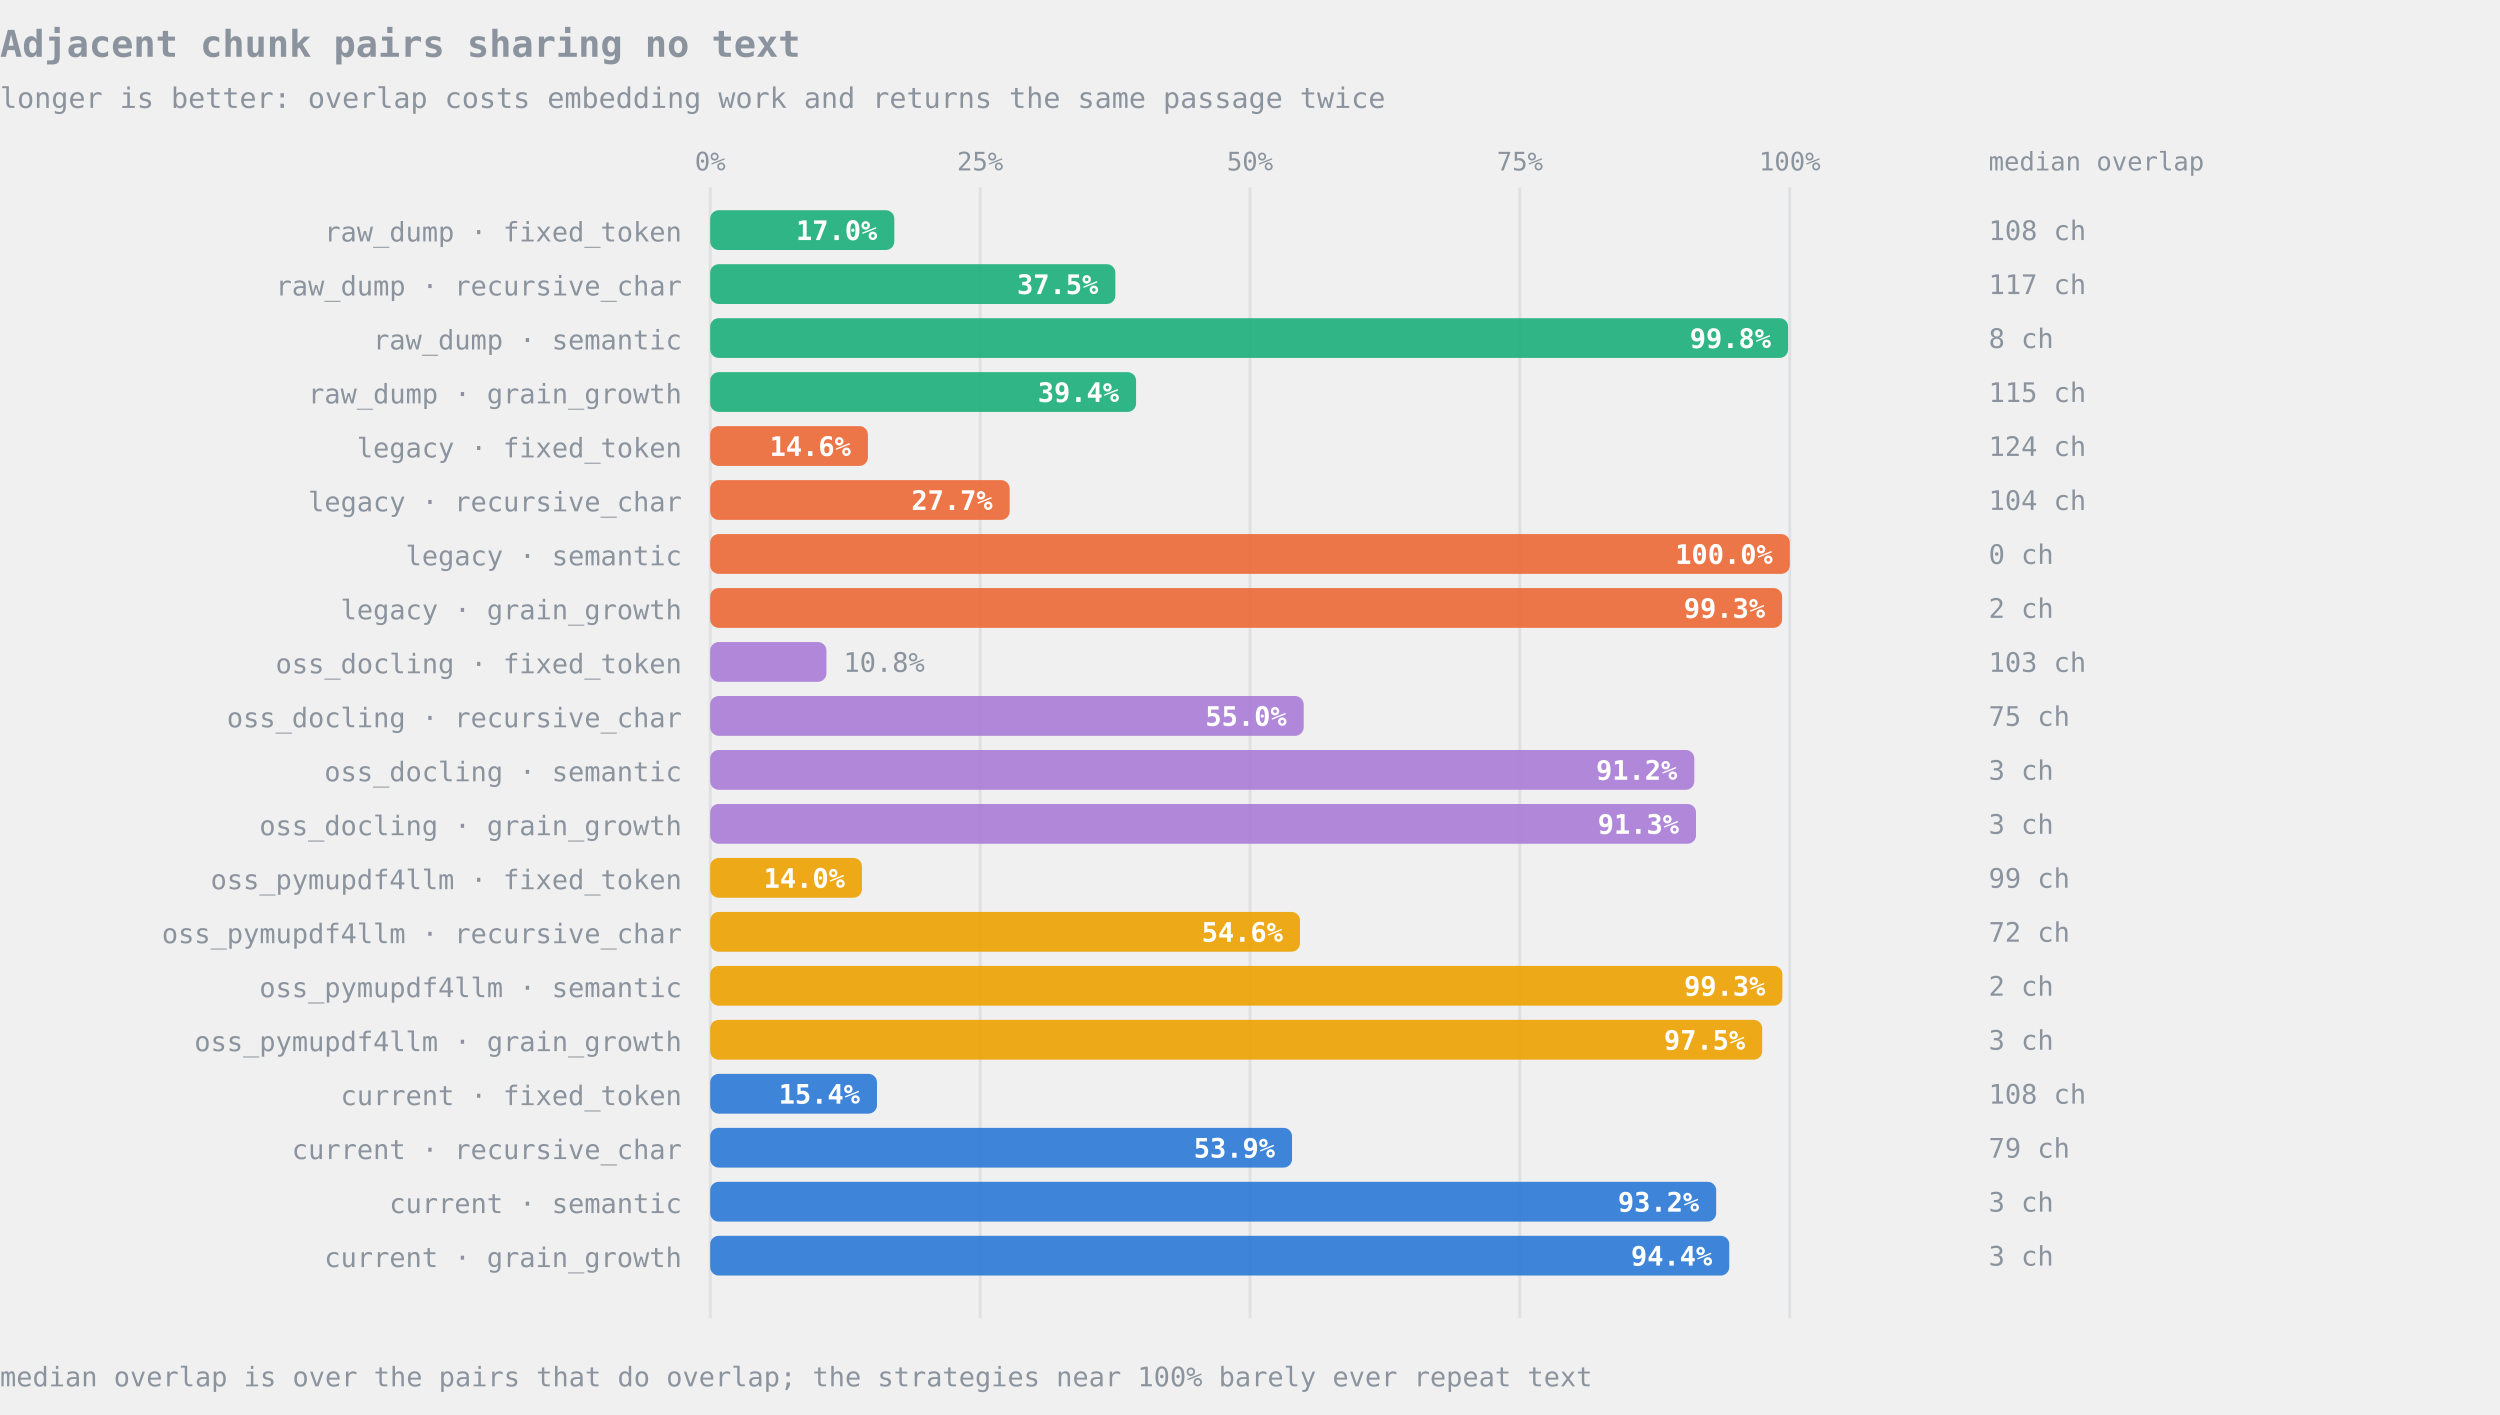
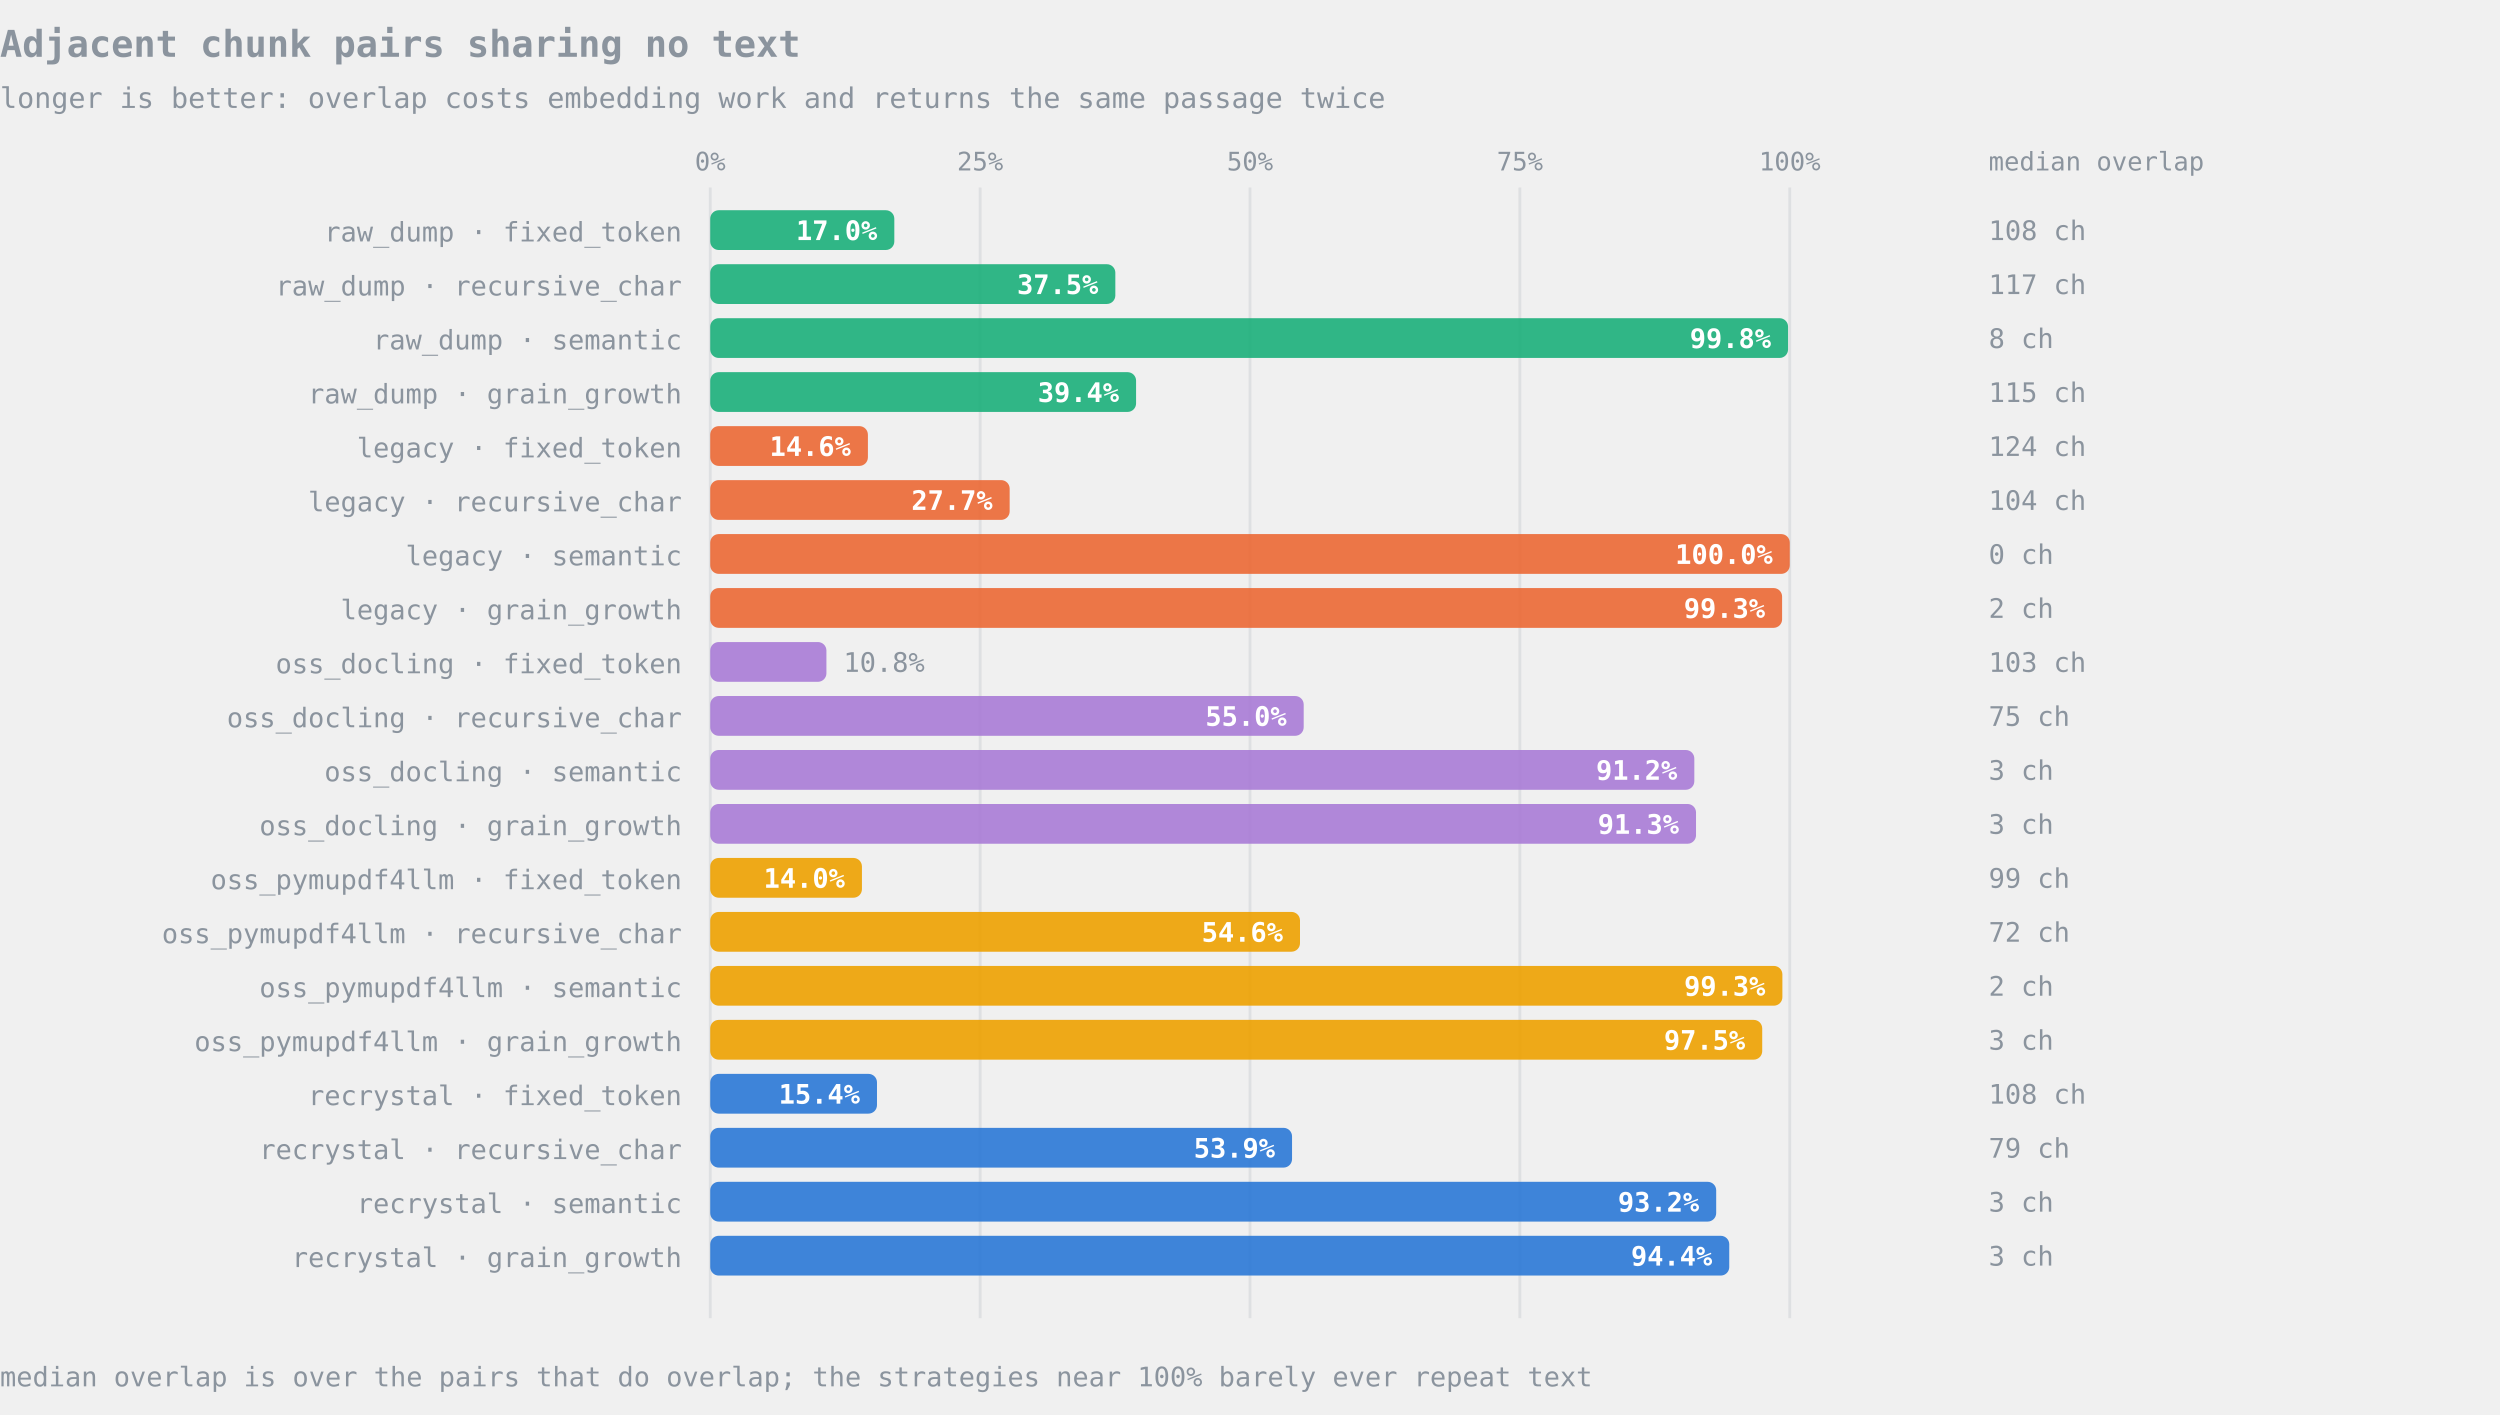
<svg xmlns="http://www.w3.org/2000/svg" viewBox="0 0 880 498" width="880" height="498" font-family="ui-monospace,Menlo,monospace">
  <text x="0.0" y="20.0" font-size="13" fill="#8b949e" text-anchor="start" font-weight="600">Adjacent chunk pairs sharing no text</text>
  <text x="0.0" y="38.0" font-size="10" fill="#8b949e" text-anchor="start" font-weight="normal">longer is better: overlap costs embedding work and returns the same passage twice</text>
  <line x1="250" y1="66" x2="250" y2="464" stroke="#8b949e" stroke-width="1" opacity="0.18" />
  <text x="250.0" y="60.0" font-size="9" fill="#8b949e" text-anchor="middle" font-weight="normal">0%</text>
  <line x1="345" y1="66" x2="345" y2="464" stroke="#8b949e" stroke-width="1" opacity="0.18" />
  <text x="345.0" y="60.0" font-size="9" fill="#8b949e" text-anchor="middle" font-weight="normal">25%</text>
  <line x1="440" y1="66" x2="440" y2="464" stroke="#8b949e" stroke-width="1" opacity="0.18" />
  <text x="440.0" y="60.0" font-size="9" fill="#8b949e" text-anchor="middle" font-weight="normal">50%</text>
  <line x1="535" y1="66" x2="535" y2="464" stroke="#8b949e" stroke-width="1" opacity="0.18" />
  <text x="535.0" y="60.0" font-size="9" fill="#8b949e" text-anchor="middle" font-weight="normal">75%</text>
  <line x1="630" y1="66" x2="630" y2="464" stroke="#8b949e" stroke-width="1" opacity="0.18" />
  <text x="630.0" y="60.0" font-size="9" fill="#8b949e" text-anchor="middle" font-weight="normal">100%</text>
  <text x="700.0" y="60.0" font-size="9" fill="#8b949e" text-anchor="start" font-weight="normal">median overlap</text>
  <text x="240.0" y="85.0" font-size="9.5" fill="#8b949e" text-anchor="end" font-weight="normal">raw_dump · fixed_token</text>
  <rect x="250" y="74" width="64.8" height="14" rx="3" fill="#1baf7a" opacity="0.9" />
  <text x="308.8" y="84.5" font-size="9.5" fill="#ffffff" text-anchor="end" font-weight="600">17.0%</text>
  <text x="700.0" y="84.5" font-size="9.5" fill="#8b949e" text-anchor="start" font-weight="normal">108 ch</text>
  <text x="240.0" y="104.0" font-size="9.5" fill="#8b949e" text-anchor="end" font-weight="normal">raw_dump · recursive_char</text>
  <rect x="250" y="93" width="142.6" height="14" rx="3" fill="#1baf7a" opacity="0.9" />
  <text x="386.6" y="103.5" font-size="9.5" fill="#ffffff" text-anchor="end" font-weight="600">37.5%</text>
  <text x="700.0" y="103.5" font-size="9.5" fill="#8b949e" text-anchor="start" font-weight="normal">117 ch</text>
  <text x="240.0" y="123.0" font-size="9.5" fill="#8b949e" text-anchor="end" font-weight="normal">raw_dump · semantic</text>
  <rect x="250" y="112" width="379.4" height="14" rx="3" fill="#1baf7a" opacity="0.9" />
  <text x="623.4" y="122.5" font-size="9.5" fill="#ffffff" text-anchor="end" font-weight="600">99.8%</text>
  <text x="700.0" y="122.5" font-size="9.5" fill="#8b949e" text-anchor="start" font-weight="normal">8 ch</text>
  <text x="240.0" y="142.0" font-size="9.5" fill="#8b949e" text-anchor="end" font-weight="normal">raw_dump · grain_growth</text>
  <rect x="250" y="131" width="149.9" height="14" rx="3" fill="#1baf7a" opacity="0.9" />
  <text x="393.9" y="141.5" font-size="9.5" fill="#ffffff" text-anchor="end" font-weight="600">39.4%</text>
  <text x="700.0" y="141.5" font-size="9.5" fill="#8b949e" text-anchor="start" font-weight="normal">115 ch</text>
  <text x="240.0" y="161.0" font-size="9.5" fill="#8b949e" text-anchor="end" font-weight="normal">legacy · fixed_token</text>
  <rect x="250" y="150" width="55.5" height="14" rx="3" fill="#eb6834" opacity="0.9" />
  <text x="299.5" y="160.5" font-size="9.5" fill="#ffffff" text-anchor="end" font-weight="600">14.6%</text>
  <text x="700.0" y="160.5" font-size="9.5" fill="#8b949e" text-anchor="start" font-weight="normal">124 ch</text>
  <text x="240.0" y="180.0" font-size="9.5" fill="#8b949e" text-anchor="end" font-weight="normal">legacy · recursive_char</text>
  <rect x="250" y="169" width="105.4" height="14" rx="3" fill="#eb6834" opacity="0.9" />
  <text x="349.4" y="179.5" font-size="9.5" fill="#ffffff" text-anchor="end" font-weight="600">27.7%</text>
  <text x="700.0" y="179.5" font-size="9.5" fill="#8b949e" text-anchor="start" font-weight="normal">104 ch</text>
  <text x="240.0" y="199.0" font-size="9.5" fill="#8b949e" text-anchor="end" font-weight="normal">legacy · semantic</text>
  <rect x="250" y="188" width="380.0" height="14" rx="3" fill="#eb6834" opacity="0.9" />
  <text x="624.0" y="198.5" font-size="9.5" fill="#ffffff" text-anchor="end" font-weight="600">100.0%</text>
  <text x="700.0" y="198.5" font-size="9.5" fill="#8b949e" text-anchor="start" font-weight="normal">0 ch</text>
  <text x="240.0" y="218.0" font-size="9.5" fill="#8b949e" text-anchor="end" font-weight="normal">legacy · grain_growth</text>
  <rect x="250" y="207" width="377.3" height="14" rx="3" fill="#eb6834" opacity="0.9" />
  <text x="621.3" y="217.5" font-size="9.5" fill="#ffffff" text-anchor="end" font-weight="600">99.3%</text>
  <text x="700.0" y="217.5" font-size="9.5" fill="#8b949e" text-anchor="start" font-weight="normal">2 ch</text>
  <text x="240.0" y="237.0" font-size="9.5" fill="#8b949e" text-anchor="end" font-weight="normal">oss_docling · fixed_token</text>
  <rect x="250" y="226" width="40.9" height="14" rx="3" fill="#a87bd6" opacity="0.9" />
  <text x="296.9" y="236.5" font-size="9.5" fill="#8b949e" text-anchor="start" font-weight="normal">10.8%</text>
  <text x="700.0" y="236.5" font-size="9.5" fill="#8b949e" text-anchor="start" font-weight="normal">103 ch</text>
  <text x="240.0" y="256.0" font-size="9.5" fill="#8b949e" text-anchor="end" font-weight="normal">oss_docling · recursive_char</text>
  <rect x="250" y="245" width="208.9" height="14" rx="3" fill="#a87bd6" opacity="0.9" />
  <text x="452.9" y="255.5" font-size="9.5" fill="#ffffff" text-anchor="end" font-weight="600">55.0%</text>
  <text x="700.0" y="255.5" font-size="9.5" fill="#8b949e" text-anchor="start" font-weight="normal">75 ch</text>
  <text x="240.0" y="275.0" font-size="9.5" fill="#8b949e" text-anchor="end" font-weight="normal">oss_docling · semantic</text>
  <rect x="250" y="264" width="346.4" height="14" rx="3" fill="#a87bd6" opacity="0.9" />
  <text x="590.4" y="274.5" font-size="9.5" fill="#ffffff" text-anchor="end" font-weight="600">91.2%</text>
  <text x="700.0" y="274.5" font-size="9.5" fill="#8b949e" text-anchor="start" font-weight="normal">3 ch</text>
  <text x="240.0" y="294.0" font-size="9.5" fill="#8b949e" text-anchor="end" font-weight="normal">oss_docling · grain_growth</text>
  <rect x="250" y="283" width="347.0" height="14" rx="3" fill="#a87bd6" opacity="0.9" />
  <text x="591.0" y="293.5" font-size="9.5" fill="#ffffff" text-anchor="end" font-weight="600">91.3%</text>
  <text x="700.0" y="293.5" font-size="9.5" fill="#8b949e" text-anchor="start" font-weight="normal">3 ch</text>
  <text x="240.0" y="313.0" font-size="9.5" fill="#8b949e" text-anchor="end" font-weight="normal">oss_pymupdf4llm · fixed_token</text>
  <rect x="250" y="302" width="53.4" height="14" rx="3" fill="#eda100" opacity="0.9" />
  <text x="297.4" y="312.5" font-size="9.5" fill="#ffffff" text-anchor="end" font-weight="600">14.0%</text>
  <text x="700.0" y="312.5" font-size="9.5" fill="#8b949e" text-anchor="start" font-weight="normal">99 ch</text>
  <text x="240.0" y="332.0" font-size="9.5" fill="#8b949e" text-anchor="end" font-weight="normal">oss_pymupdf4llm · recursive_char</text>
  <rect x="250" y="321" width="207.6" height="14" rx="3" fill="#eda100" opacity="0.9" />
  <text x="451.6" y="331.5" font-size="9.5" fill="#ffffff" text-anchor="end" font-weight="600">54.6%</text>
  <text x="700.0" y="331.5" font-size="9.5" fill="#8b949e" text-anchor="start" font-weight="normal">72 ch</text>
  <text x="240.0" y="351.0" font-size="9.5" fill="#8b949e" text-anchor="end" font-weight="normal">oss_pymupdf4llm · semantic</text>
  <rect x="250" y="340" width="377.4" height="14" rx="3" fill="#eda100" opacity="0.9" />
  <text x="621.4" y="350.5" font-size="9.5" fill="#ffffff" text-anchor="end" font-weight="600">99.3%</text>
  <text x="700.0" y="350.5" font-size="9.5" fill="#8b949e" text-anchor="start" font-weight="normal">2 ch</text>
  <text x="240.0" y="370.0" font-size="9.5" fill="#8b949e" text-anchor="end" font-weight="normal">oss_pymupdf4llm · grain_growth</text>
  <rect x="250" y="359" width="370.3" height="14" rx="3" fill="#eda100" opacity="0.9" />
  <text x="614.3" y="369.5" font-size="9.5" fill="#ffffff" text-anchor="end" font-weight="600">97.5%</text>
  <text x="700.0" y="369.5" font-size="9.5" fill="#8b949e" text-anchor="start" font-weight="normal">3 ch</text>
-   <text x="240.0" y="389.0" font-size="9.5" fill="#8b949e" text-anchor="end" font-weight="normal">current · fixed_token</text>
+   <text x="240.0" y="389.0" font-size="9.5" fill="#8b949e" text-anchor="end" font-weight="normal">recrystal · fixed_token</text>
  <rect x="250" y="378" width="58.7" height="14" rx="3" fill="#2a78d6" opacity="0.9" />
  <text x="302.7" y="388.5" font-size="9.5" fill="#ffffff" text-anchor="end" font-weight="600">15.4%</text>
  <text x="700.0" y="388.5" font-size="9.5" fill="#8b949e" text-anchor="start" font-weight="normal">108 ch</text>
-   <text x="240.0" y="408.0" font-size="9.5" fill="#8b949e" text-anchor="end" font-weight="normal">current · recursive_char</text>
+   <text x="240.0" y="408.0" font-size="9.5" fill="#8b949e" text-anchor="end" font-weight="normal">recrystal · recursive_char</text>
  <rect x="250" y="397" width="204.8" height="14" rx="3" fill="#2a78d6" opacity="0.9" />
  <text x="448.8" y="407.5" font-size="9.5" fill="#ffffff" text-anchor="end" font-weight="600">53.9%</text>
  <text x="700.0" y="407.5" font-size="9.5" fill="#8b949e" text-anchor="start" font-weight="normal">79 ch</text>
-   <text x="240.0" y="427.0" font-size="9.5" fill="#8b949e" text-anchor="end" font-weight="normal">current · semantic</text>
+   <text x="240.0" y="427.0" font-size="9.5" fill="#8b949e" text-anchor="end" font-weight="normal">recrystal · semantic</text>
  <rect x="250" y="416" width="354.1" height="14" rx="3" fill="#2a78d6" opacity="0.9" />
  <text x="598.1" y="426.5" font-size="9.5" fill="#ffffff" text-anchor="end" font-weight="600">93.2%</text>
  <text x="700.0" y="426.5" font-size="9.5" fill="#8b949e" text-anchor="start" font-weight="normal">3 ch</text>
-   <text x="240.0" y="446.0" font-size="9.5" fill="#8b949e" text-anchor="end" font-weight="normal">current · grain_growth</text>
+   <text x="240.0" y="446.0" font-size="9.5" fill="#8b949e" text-anchor="end" font-weight="normal">recrystal · grain_growth</text>
  <rect x="250" y="435" width="358.7" height="14" rx="3" fill="#2a78d6" opacity="0.9" />
  <text x="602.7" y="445.5" font-size="9.5" fill="#ffffff" text-anchor="end" font-weight="600">94.4%</text>
  <text x="700.0" y="445.5" font-size="9.5" fill="#8b949e" text-anchor="start" font-weight="normal">3 ch</text>
  <text x="0.0" y="488.0" font-size="9.5" fill="#8b949e" text-anchor="start" font-weight="normal">median overlap is over the pairs that do overlap; the strategies near 100% barely ever repeat text</text>
</svg>
